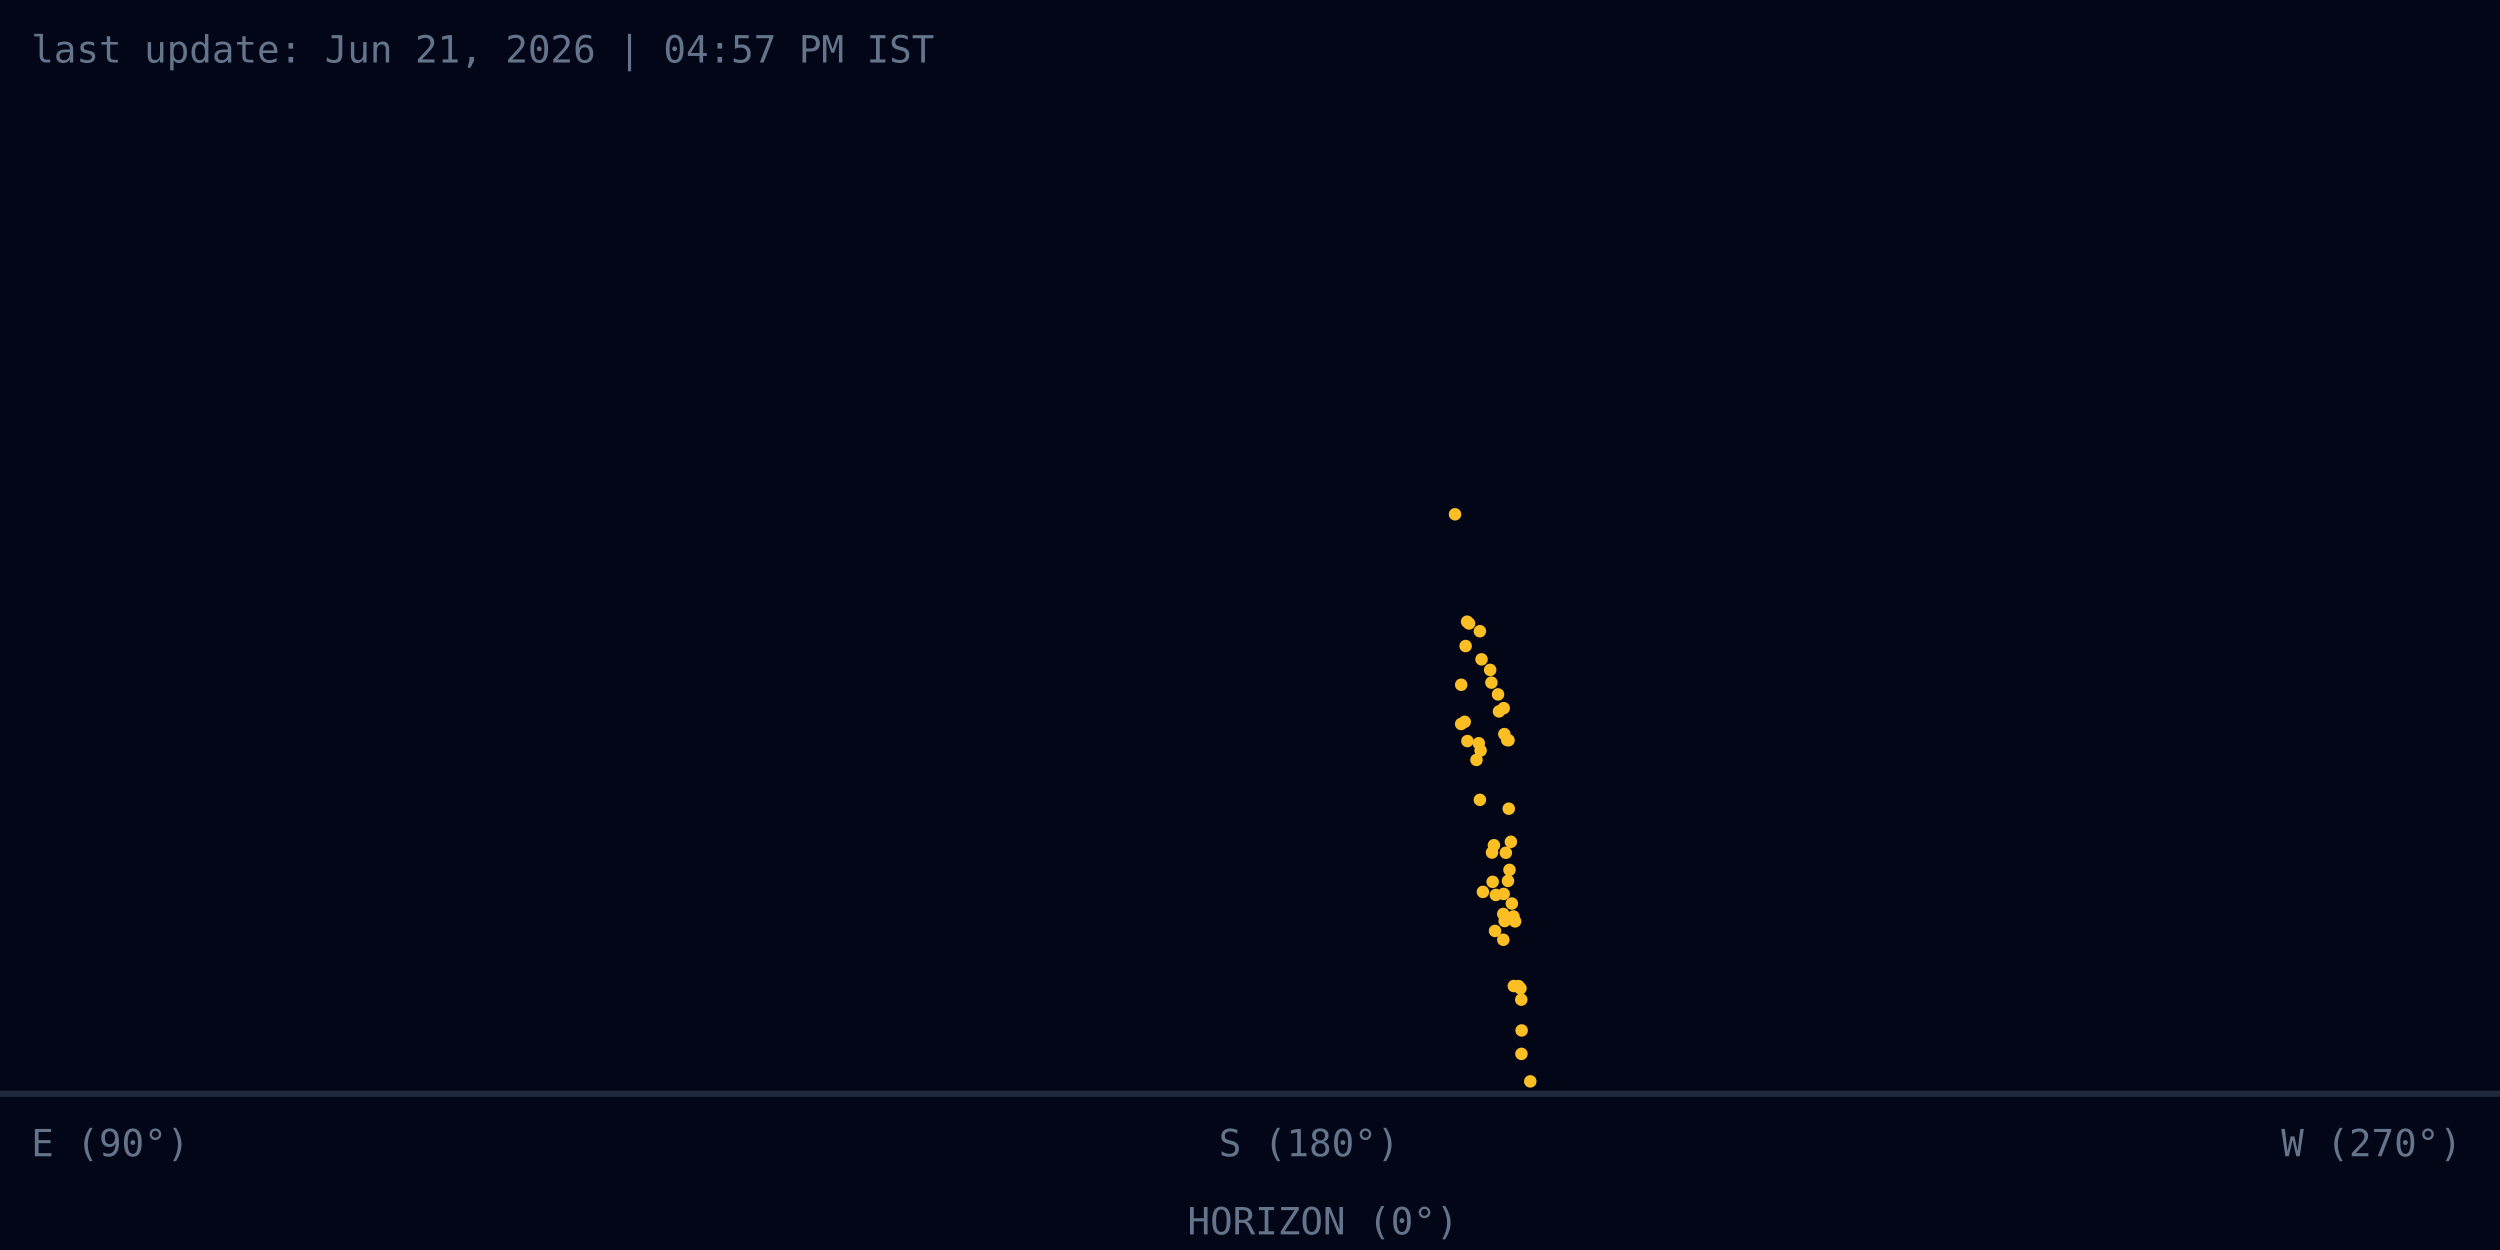
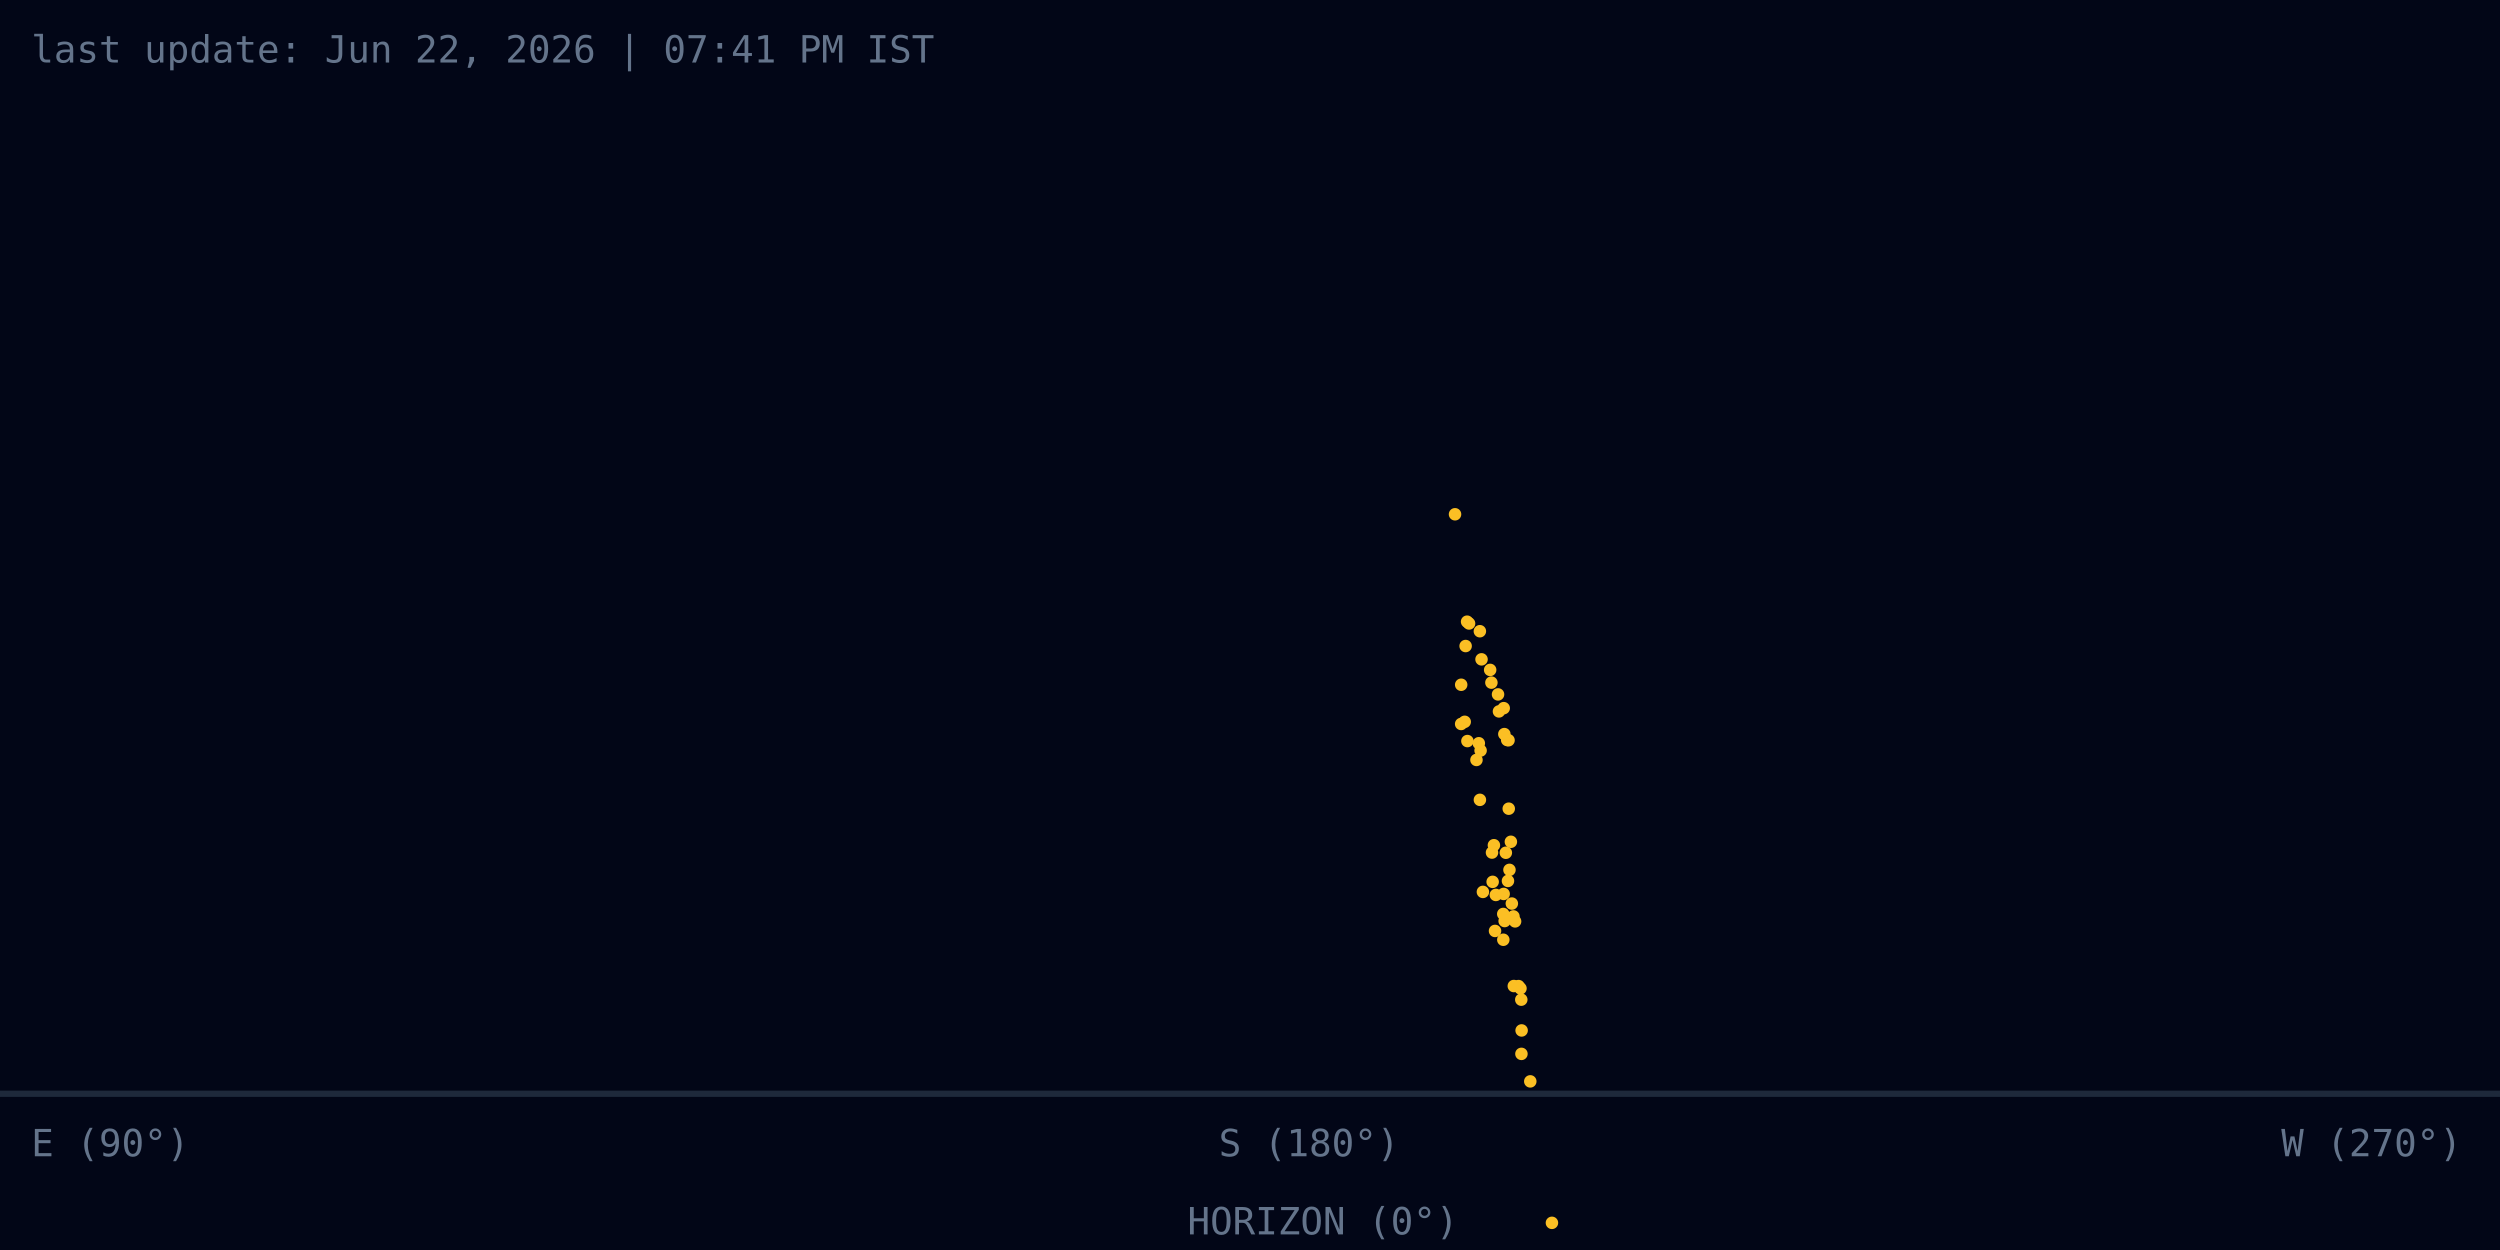
<svg xmlns="http://www.w3.org/2000/svg" width="800" height="400" viewBox="0 0 800 400">
  <rect width="800" height="400" fill="#020617" />
-   <text id="last-update" x="10" y="20" fill="#64748b" font-family="monospace">last update: Jun 21, 2026 | 04:57 PM IST</text>
+   <text id="last-update" x="10" y="20" fill="#64748b" font-family="monospace">last update: Jun 22, 2026 | 07:41 PM IST</text>
  <line x1="0" y1="350" x2="800" y2="350" stroke="#1e293b" stroke-width="2" />
  <text x="380" y="395" fill="#64748b" font-size="12" font-family="monospace">HORIZON (0°)</text>
  <text x="730" y="370" fill="#64748b" font-size="12" font-family="monospace">W (270°)</text>
  <text x="390" y="370" fill="#64748b" font-size="12" font-family="monospace">S (180°)</text>
  <text x="10" y="370" fill="#64748b" font-size="12" font-family="monospace">E (90°)</text>
  <g id="analemma-points">
    <circle cx=" 465.61" cy=" 164.57" r="2" fill="#fbbf24">
 </circle>
    <circle cx=" 467.57" cy=" 231.67" r="2" fill="#fbbf24">
 </circle>
    <circle cx=" 467.58" cy=" 219.12" r="2" fill="#fbbf24">
 </circle>
    <circle cx=" 468.71" cy=" 230.98" r="2" fill="#fbbf24">
 </circle>
    <circle cx=" 469.57" cy=" 237.14" r="2" fill="#fbbf24">
 </circle>
    <circle cx=" 469.00" cy=" 206.73" r="2" fill="#fbbf24">
 </circle>
    <circle cx=" 469.47" cy=" 198.94" r="2" fill="#fbbf24">
 </circle>
    <circle cx=" 470.10" cy=" 199.51" r="2" fill="#fbbf24">
 </circle>
    <circle cx=" 474.53" cy=" 285.41" r="2" fill="#fbbf24">
 </circle>
    <circle cx=" 472.47" cy=" 243.18" r="2" fill="#fbbf24">
 </circle>
    <circle cx=" 473.57" cy=" 255.95" r="2" fill="#fbbf24">
 </circle>
    <circle cx=" 473.22" cy=" 237.84" r="2" fill="#fbbf24">
 </circle>
    <circle cx=" 473.79" cy=" 240.17" r="2" fill="#fbbf24">
 </circle>
    <circle cx=" 473.56" cy=" 201.99" r="2" fill="#fbbf24">
 </circle>
    <circle cx=" 474.09" cy=" 210.99" r="2" fill="#fbbf24">
 </circle>
    <circle cx=" 478.41" cy=" 297.90" r="2" fill="#fbbf24">
 </circle>
    <circle cx=" 477.65" cy=" 282.19" r="2" fill="#fbbf24">
 </circle>
    <circle cx=" 477.44" cy=" 272.82" r="2" fill="#fbbf24">
 </circle>
    <circle cx=" 478.67" cy=" 286.38" r="2" fill="#fbbf24">
 </circle>
    <circle cx=" 478.05" cy=" 270.47" r="2" fill="#fbbf24">
 </circle>
    <circle cx=" 476.85" cy=" 214.37" r="2" fill="#fbbf24">
 </circle>
    <circle cx=" 477.25" cy=" 218.44" r="2" fill="#fbbf24">
 </circle>
    <circle cx=" 481.06" cy=" 300.72" r="2" fill="#fbbf24">
 </circle>
    <circle cx=" 481.04" cy=" 292.47" r="2" fill="#fbbf24">
 </circle>
    <circle cx=" 481.49" cy=" 294.73" r="2" fill="#fbbf24">
 </circle>
    <circle cx=" 481.17" cy=" 286.06" r="2" fill="#fbbf24">
 </circle>
    <circle cx=" 479.37" cy=" 222.21" r="2" fill="#fbbf24">
 </circle>
    <circle cx=" 479.67" cy=" 227.65" r="2" fill="#fbbf24">
 </circle>
    <circle cx=" 498.29" cy=" 411.31" r="2" fill="#fbbf24">
 </circle>
    <circle cx=" 498.34" cy=" 411.53" r="2" fill="#fbbf24">
 </circle>
    <circle cx=" 484.42" cy=" 315.53" r="2" fill="#fbbf24">
 </circle>
    <circle cx=" 486.86" cy=" 337.24" r="2" fill="#fbbf24">
 </circle>
    <circle cx=" 481.87" cy=" 272.88" r="2" fill="#fbbf24">
 </circle>
    <circle cx=" 482.55" cy=" 281.90" r="2" fill="#fbbf24">
 </circle>
    <circle cx=" 481.19" cy=" 226.61" r="2" fill="#fbbf24">
 </circle>
    <circle cx=" 481.39" cy=" 234.91" r="2" fill="#fbbf24">
 </circle>
    <circle cx=" 486.92" cy=" 329.74" r="2" fill="#fbbf24">
 </circle>
    <circle cx=" 483.03" cy=" 278.36" r="2" fill="#fbbf24">
 </circle>
    <circle cx=" 483.79" cy=" 289.14" r="2" fill="#fbbf24">
 </circle>
    <circle cx=" 485.93" cy=" 315.55" r="2" fill="#fbbf24">
 </circle>
    <circle cx=" 484.30" cy=" 293.26" r="2" fill="#fbbf24">
 </circle>
    <circle cx=" 482.30" cy=" 236.80" r="2" fill="#fbbf24">
 </circle>
    <circle cx=" 482.80" cy=" 258.78" r="2" fill="#fbbf24">
 </circle>
    <circle cx=" 501.22" cy=" 413.90" r="2" fill="#fbbf24">
 </circle>
    <circle cx=" 489.69" cy=" 346.04" r="2" fill="#fbbf24">
 </circle>
    <circle cx=" 486.81" cy=" 319.89" r="2" fill="#fbbf24">
 </circle>
    <circle cx=" 484.83" cy=" 294.84" r="2" fill="#fbbf24">
 </circle>
    <circle cx=" 486.55" cy=" 316.29" r="2" fill="#fbbf24">
 </circle>
    <circle cx=" 482.73" cy=" 236.88" r="2" fill="#fbbf24">
 </circle>
    <circle cx=" 483.48" cy=" 269.37" r="2" fill="#fbbf24">
 </circle>
+     <circle cx=" 496.62" cy=" 391.31" r="2" fill="#fbbf24">
+  </circle>
  </g>
</svg>
